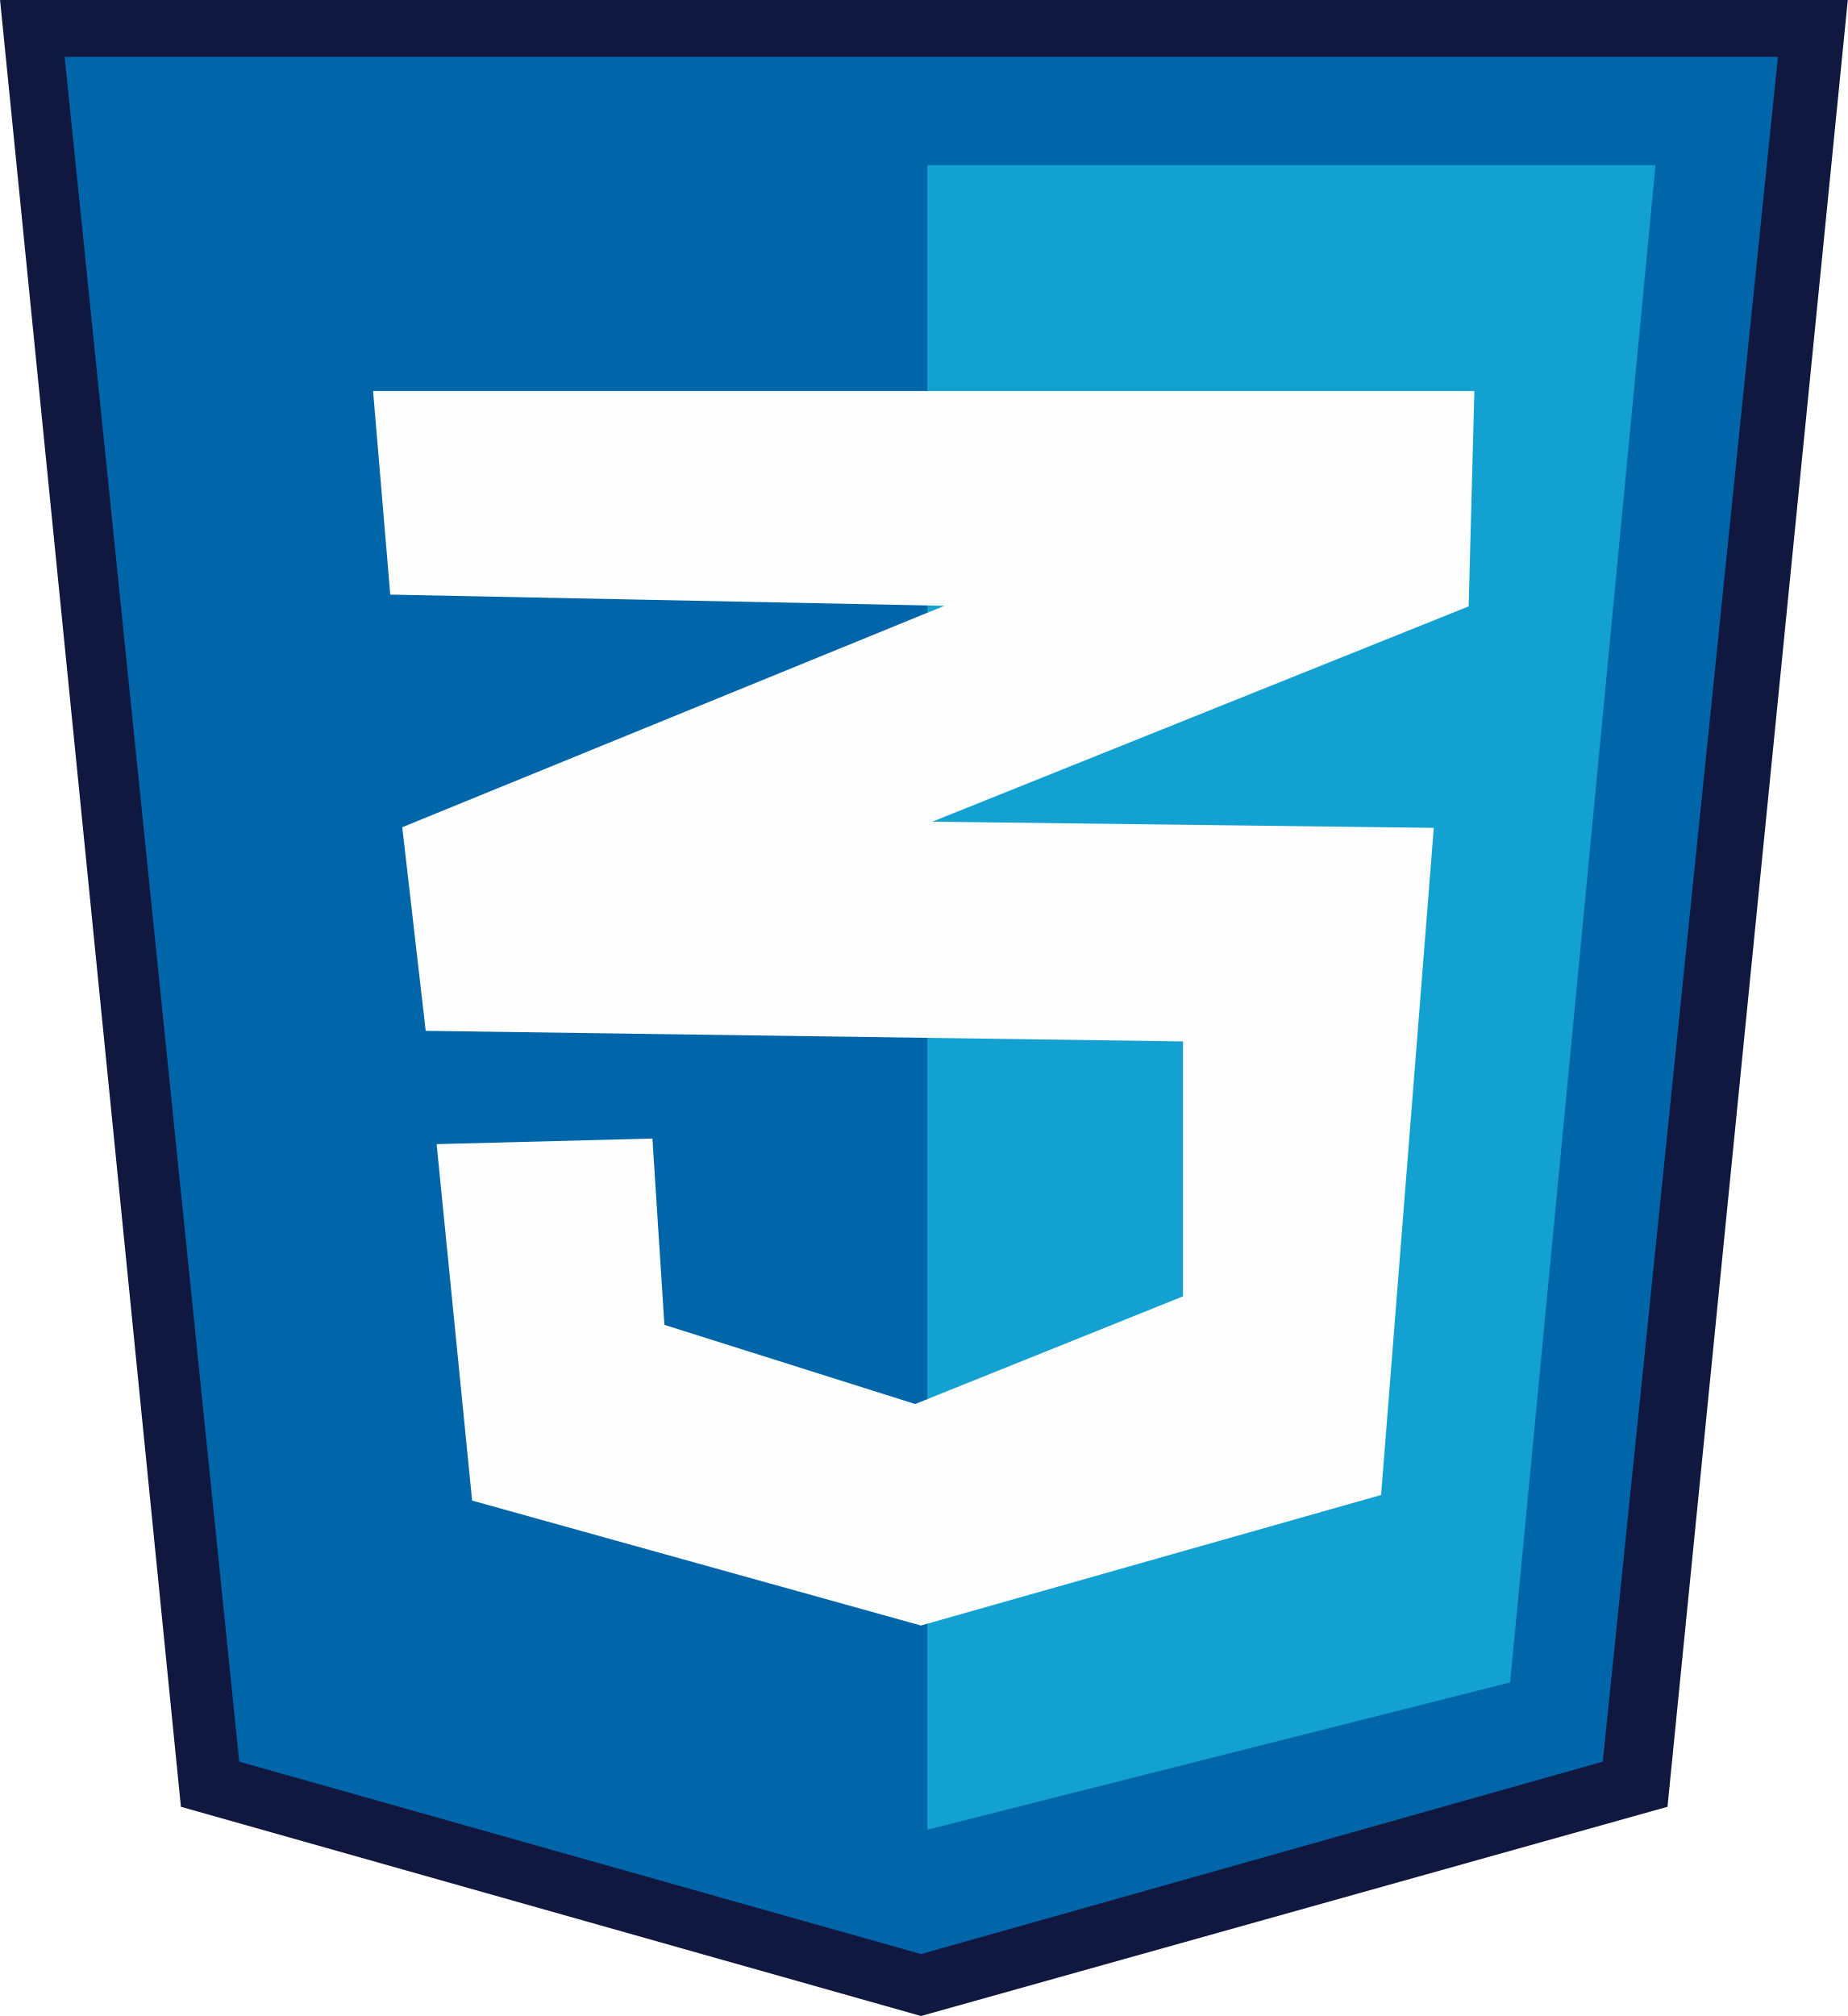
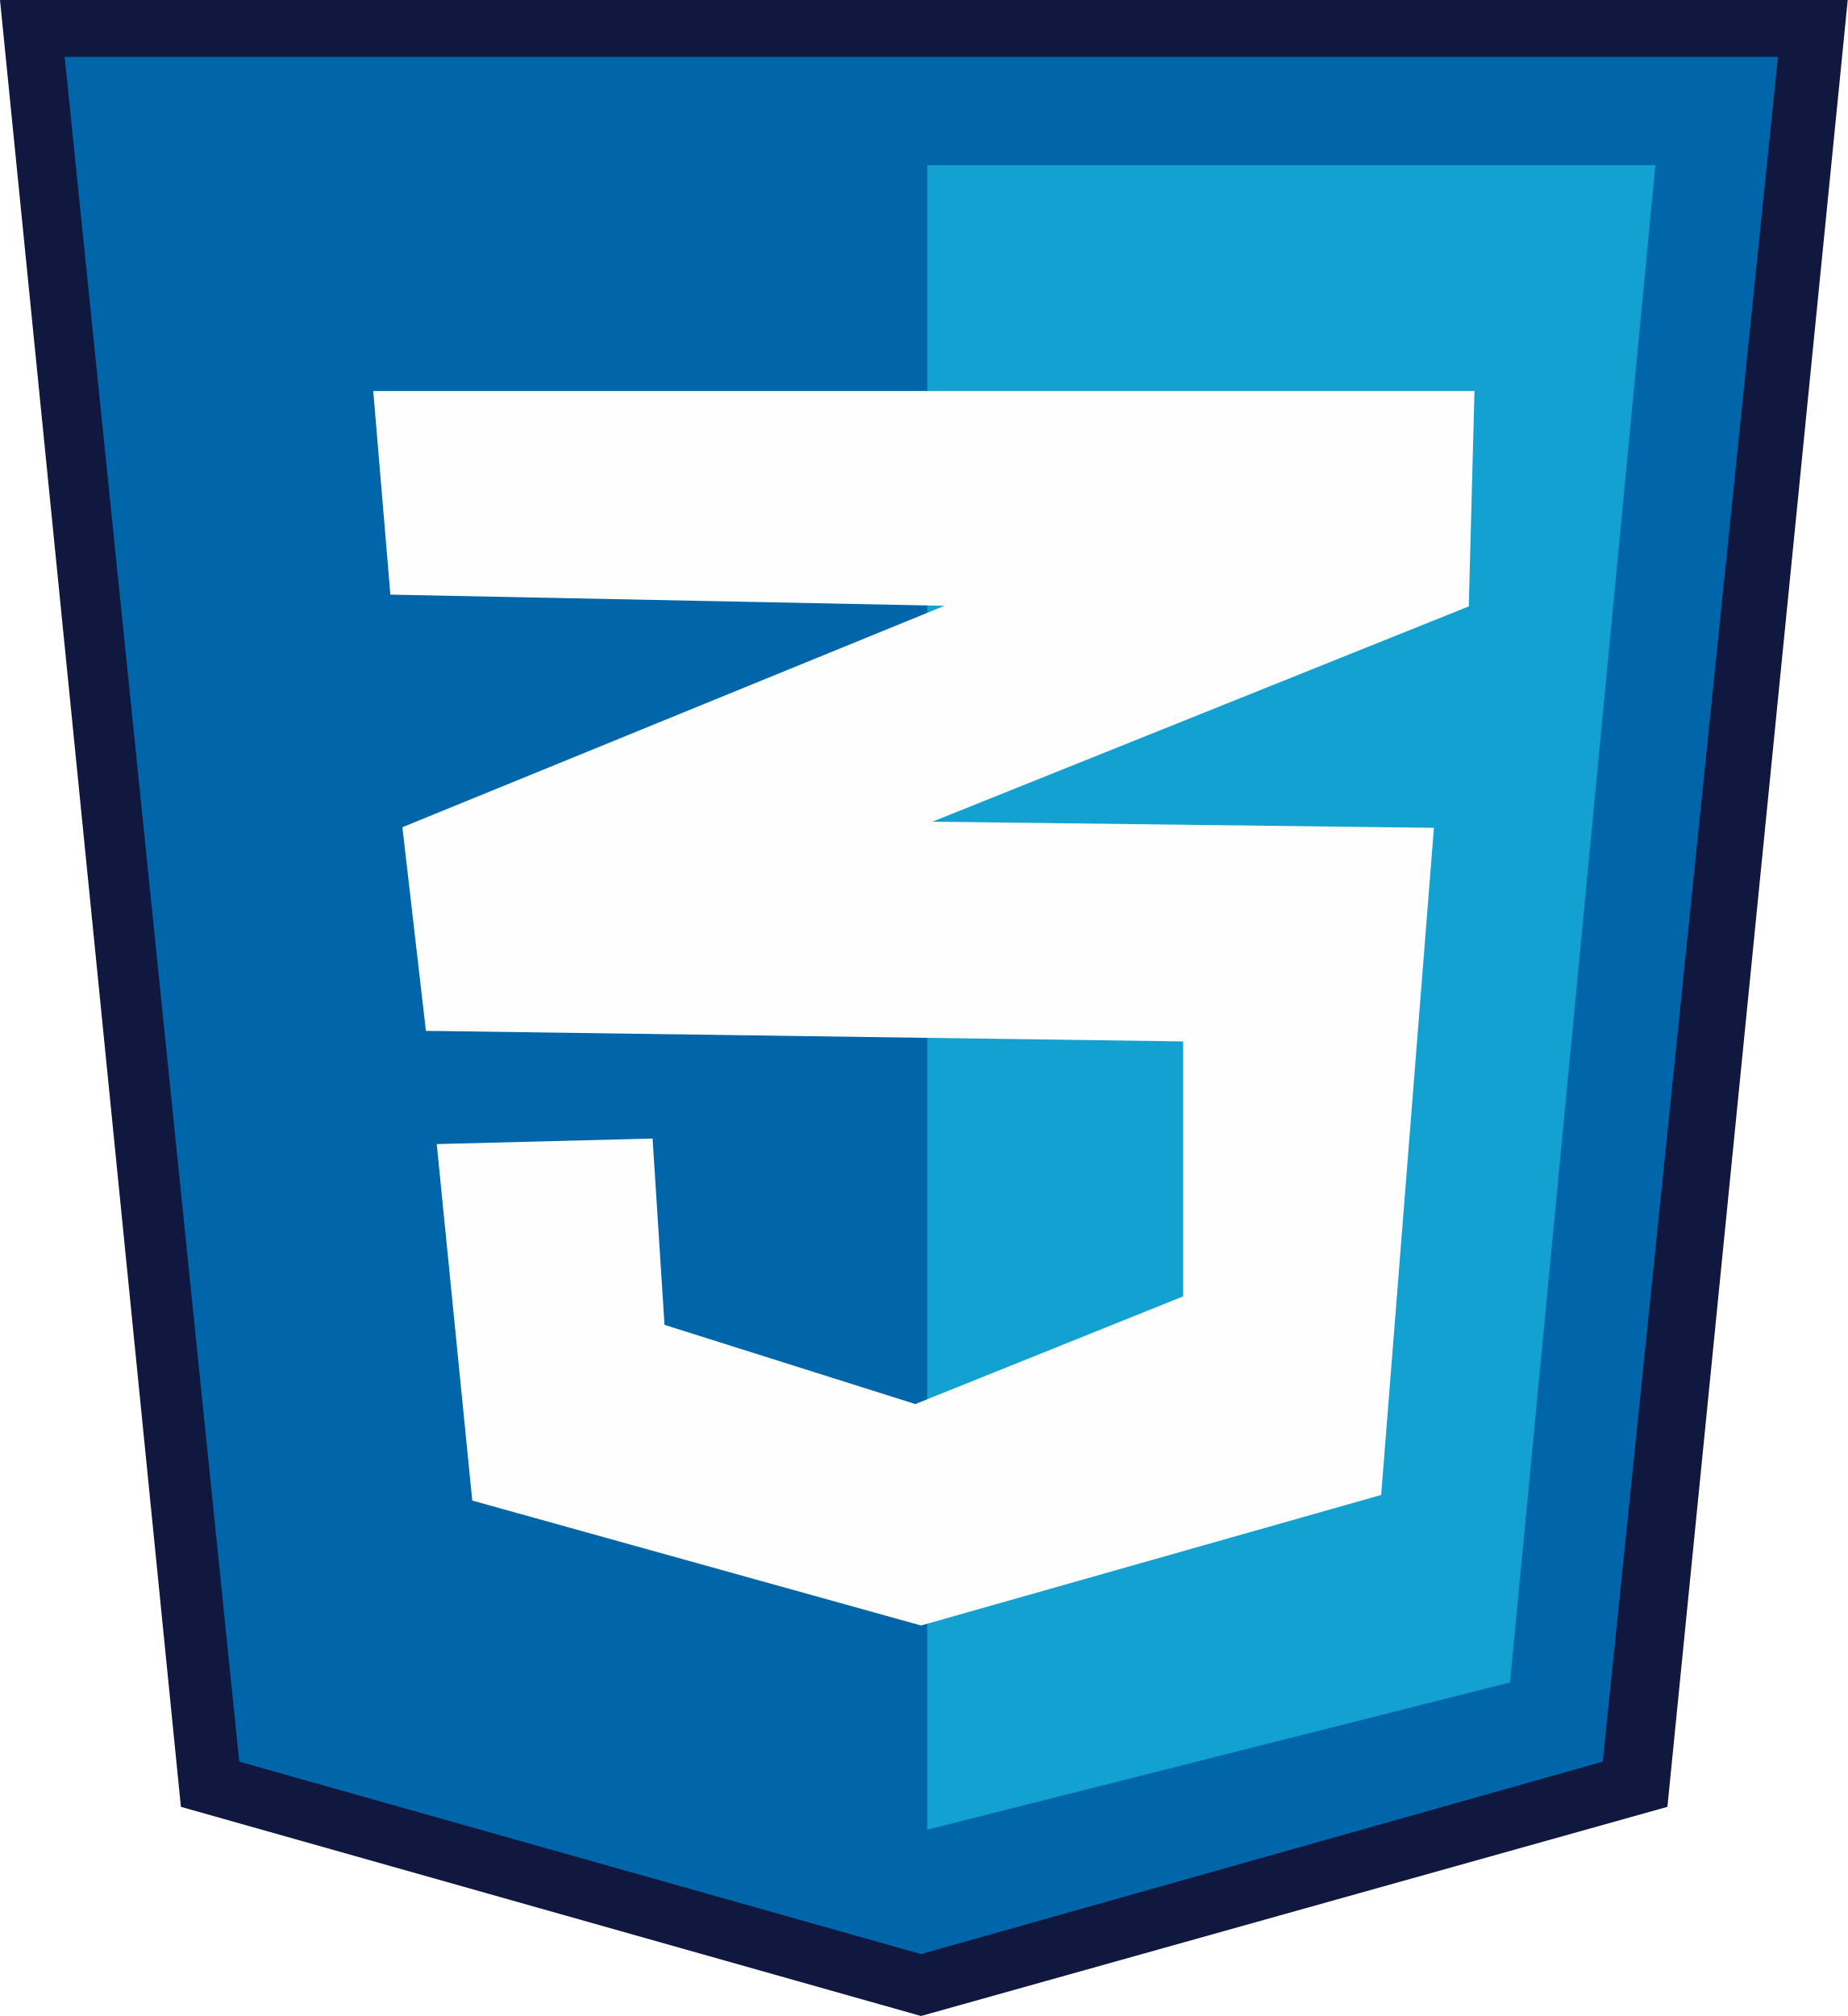
- <svg xmlns="http://www.w3.org/2000/svg" fill="none" height="36" viewBox="0 0 33 36" width="33">
-   <g clip-rule="evenodd" fill-rule="evenodd">
-     <path d="m16.447.496h-15.928l3.231 31.348 12.697 3.636 12.697-3.636 3.231-31.348" fill="#0066a9" />
-     <path d="m4.273 31.458 12.176 3.436 12.176-3.436 3.128-30.442h-30.598zm12.176 4.542-13.218-3.736-3.23-32.264h33l-3.22 32.264z" fill="#111840" />
-     <path d="m26.97 30.043 2.597-27.094h-13.004v29.724" fill="#13a1d1" />
-     <path d="m16.447 29.027-8.015-2.231-.634-6.365 3.854-.1.214 3.327 4.478 1.414 4.784-1.923v-4.552l-13.525-.189-.419-3.636 9.682-3.954-9.896-.2-.307-3.635h19.669l-.102 3.845-9.579 3.845 8.956.11-.941 11.913" fill="#fefefe" />
-   </g>
+ <svg xmlns="http://www.w3.org/2000/svg" width="22" height="24" viewBox="0 0 22 24" fill="none">
+   <path fill-rule="evenodd" clip-rule="evenodd" d="M10.966 0.332H0.347L2.501 21.23L10.966 23.654L19.431 21.23L21.584 0.332" fill="#0066A9" />
+   <path fill-rule="evenodd" clip-rule="evenodd" d="M2.849 20.972L10.966 23.263L19.083 20.972L21.169 0.677H0.77L2.849 20.972ZM10.966 24L2.154 21.51L0 0H22L19.853 21.51L10.966 24Z" fill="#111840" />
+   <path fill-rule="evenodd" clip-rule="evenodd" d="M17.979 20.029L19.71 1.966H11.041V21.782" fill="#13A1D1" />
+   <path fill-rule="evenodd" clip-rule="evenodd" d="M10.966 19.351L5.623 17.864L5.2 13.62L7.77 13.554L7.912 15.772L10.898 16.715L14.087 15.433V12.398L5.071 12.272L4.791 9.848L11.245 7.212L4.648 7.079L4.444 4.655H17.556L17.488 7.219L11.102 9.782L17.073 9.855L16.445 17.797" fill="#FEFEFE" />
</svg>
